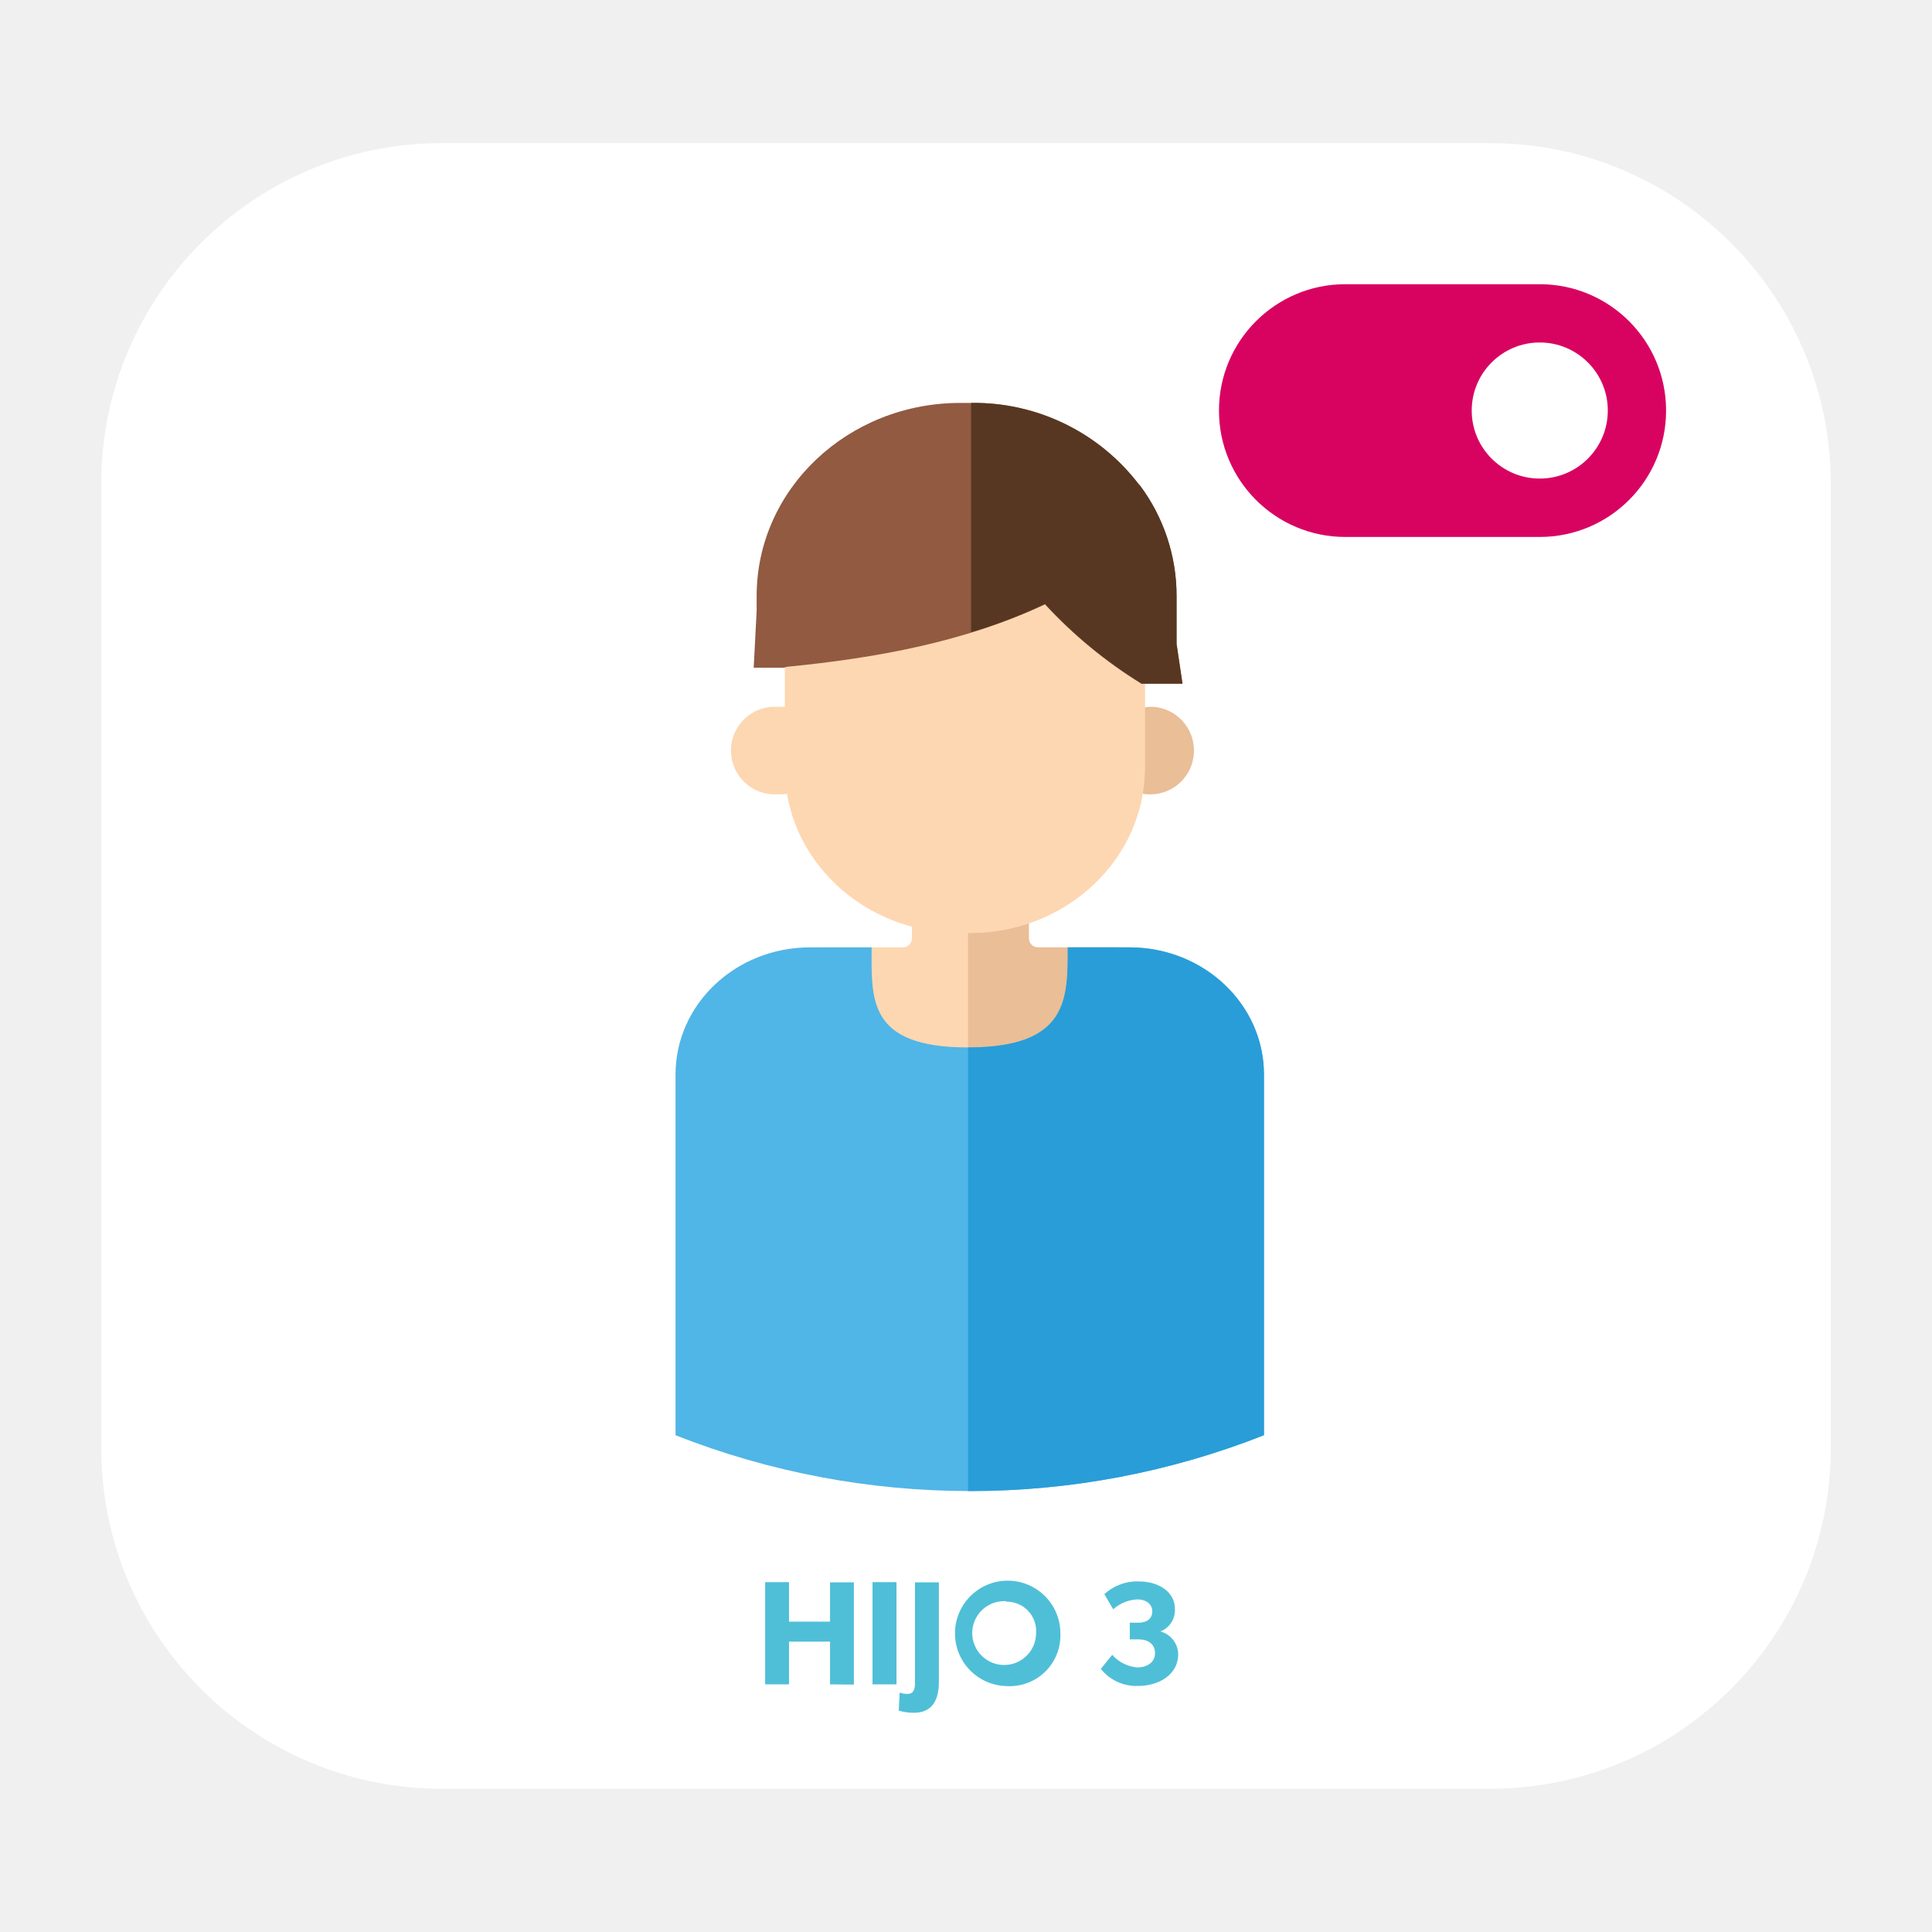
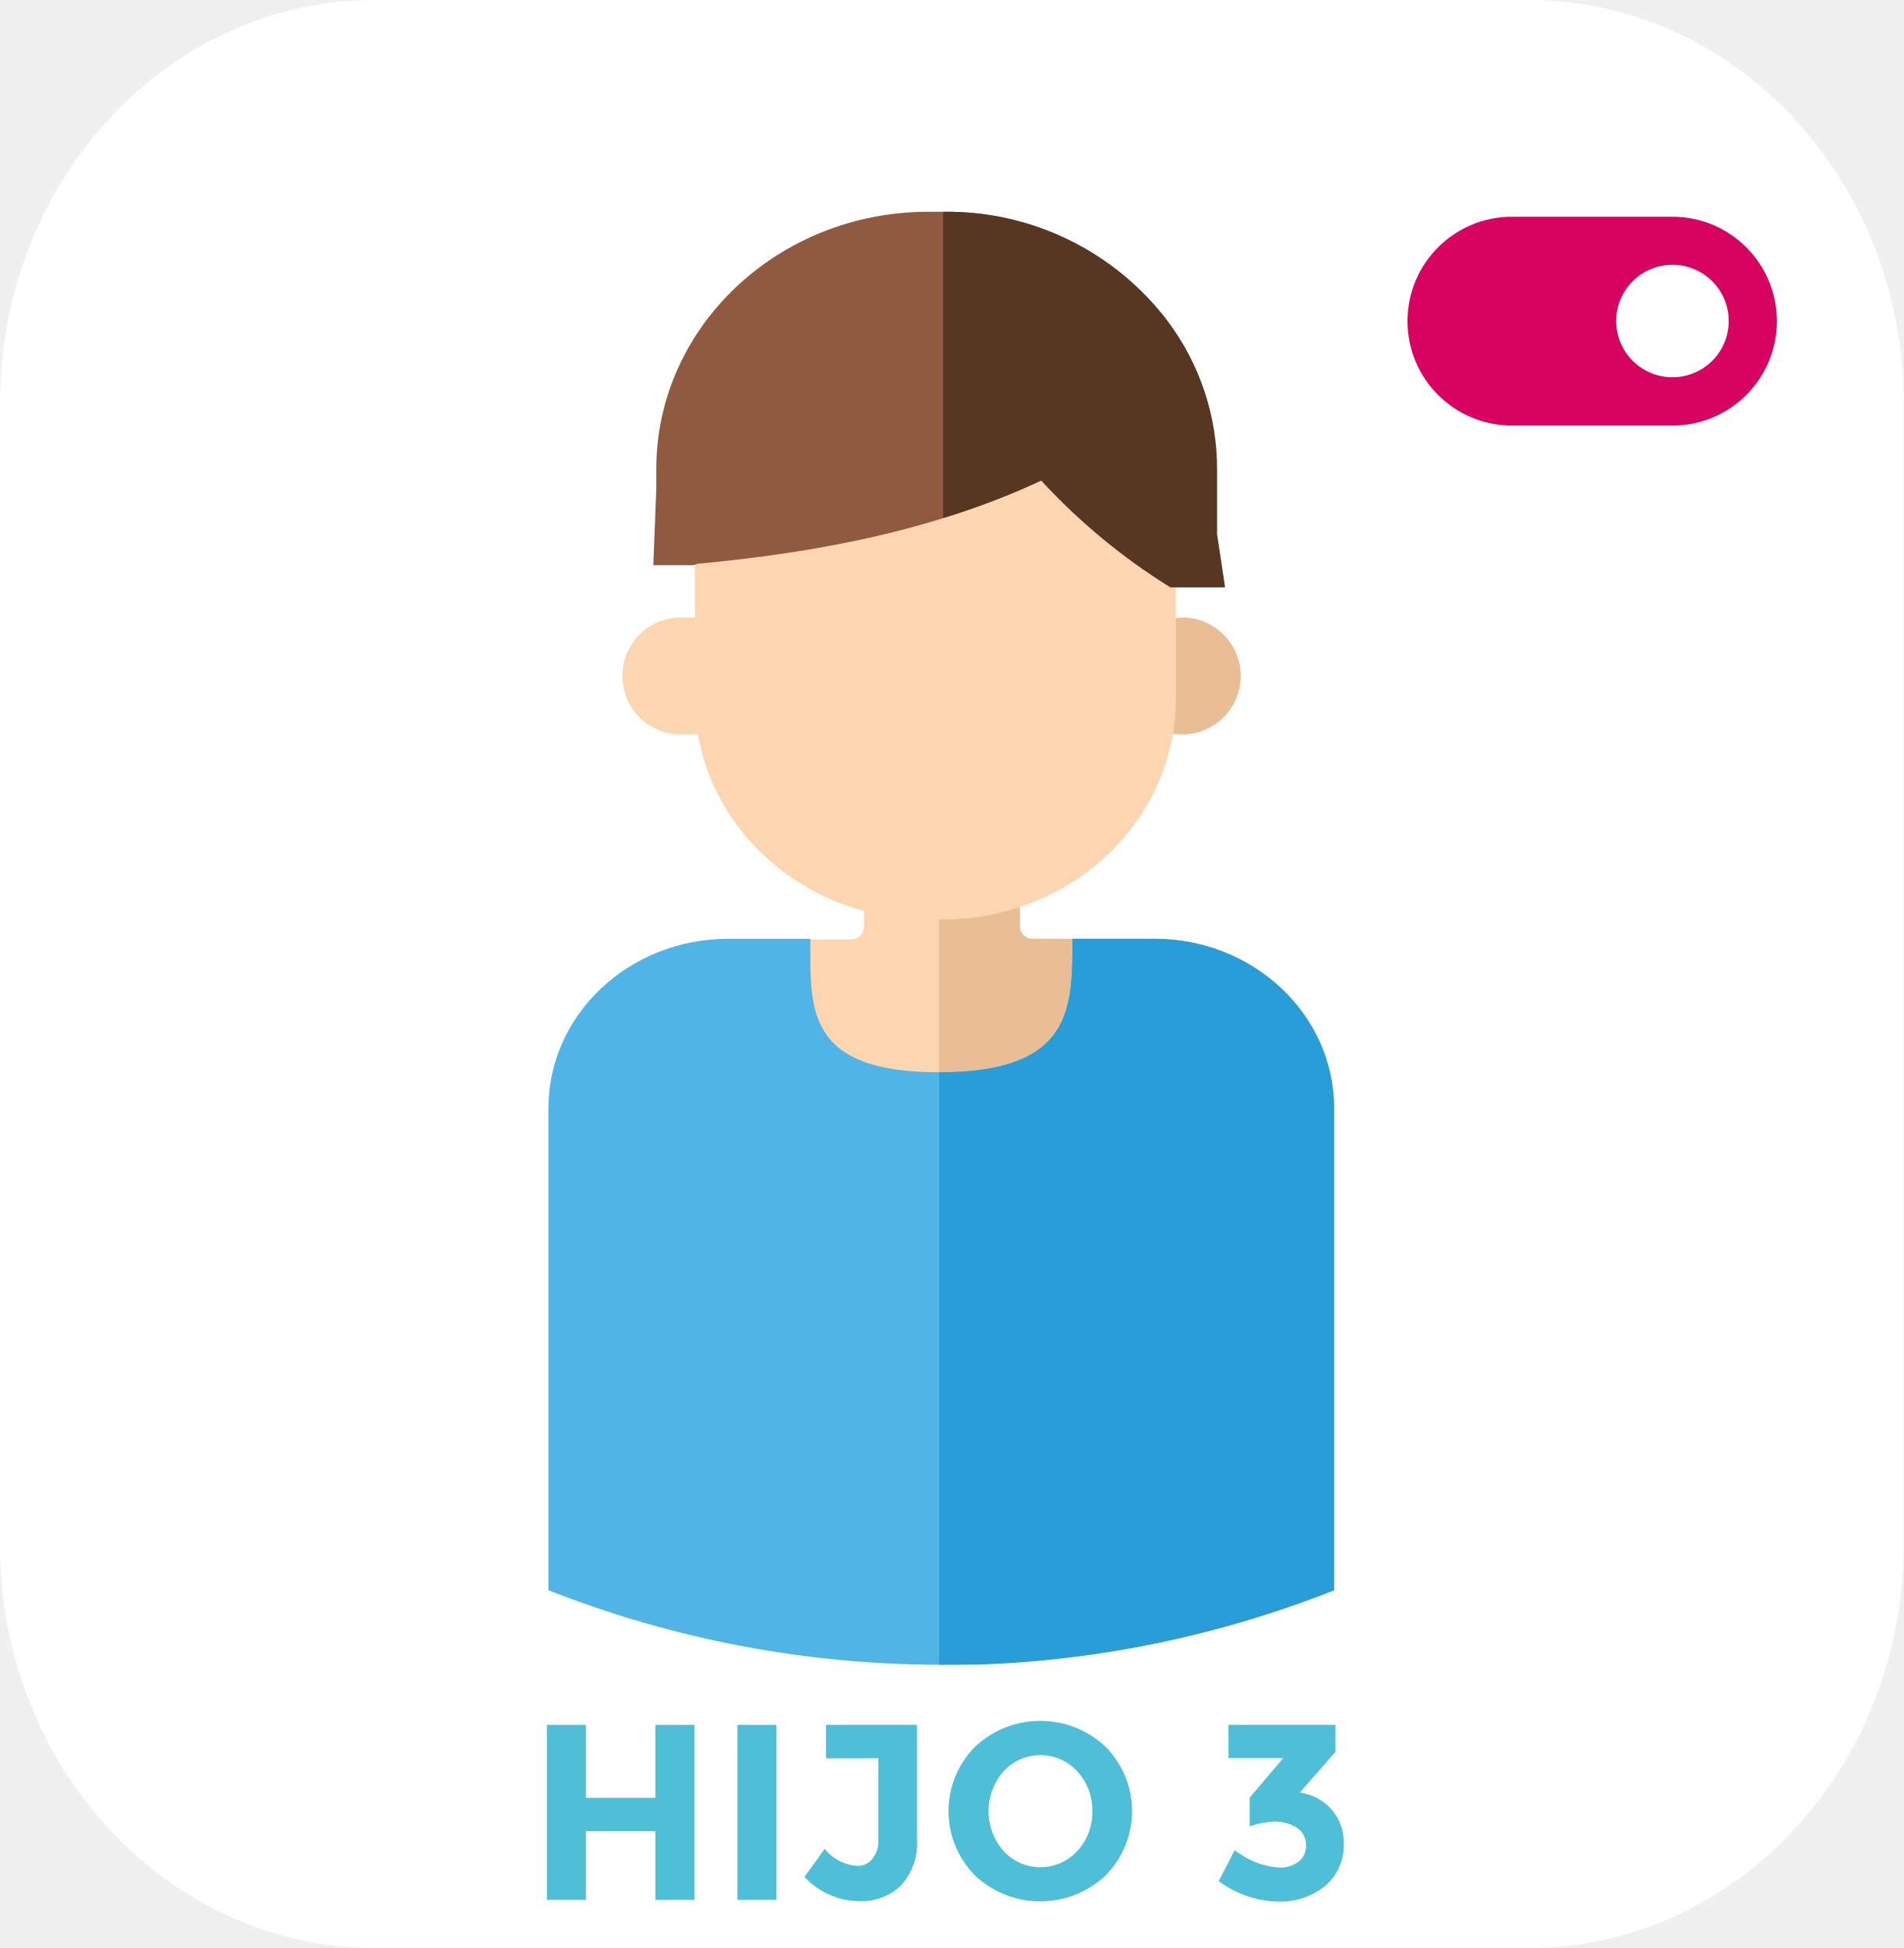
- <svg xmlns="http://www.w3.org/2000/svg" id="Layer_1" data-name="Layer 1" viewBox="0 0 170.08 170.08">
+ <svg xmlns="http://www.w3.org/2000/svg" viewBox="0 0 152.26 155.83">
  <defs>
-     <style>.cls-1{fill:none;}.cls-2{fill:#fff;}.cls-3{fill:#d80361;}.cls-4{clip-path:url(#clip-path);}.cls-5{fill:#fdd7b2;}.cls-6{fill:#eabe96;}.cls-7{fill:#50b5e7;}.cls-8{fill:#299dd8;}.cls-9{fill:#915a41;}.cls-10{fill:#573722;}.cls-11{isolation:isolate;}.cls-12{fill:#4fbfd7;}</style>
-     <clipPath id="clip-path">
-       <rect class="cls-1" x="59.47" y="35.47" width="51.8" height="95.79" />
+     <style>.cls-1{fill:none;}.cls-2{fill:#fff;}.cls-3{fill:#d80361;}.cls-4{fill:#4fbfd7;}.cls-5{clip-path:url(#clip-path);}.cls-6{fill:#fcd6b1;}.cls-7{fill:#eabe95;}.cls-8{fill:#50b4e7;}.cls-9{fill:#299dd7;}.cls-10{fill:#905a41;}.cls-11{fill:#573722;}</style>
+     <clipPath id="clip-path" transform="translate(-9.75 -5.79)">
+       <rect class="cls-1" x="53.61" y="22.73" width="62.85" height="116.22" />
    </clipPath>
  </defs>
-   <g id="Secure-3">
-     <rect id="Rectángulo_100-3" data-name="Rectángulo 100-3" class="cls-2" x="8.91" y="12.6" width="152.26" height="144.87" rx="30" />
-     <g id="Grupo_1239-3" data-name="Grupo 1239-3">
-       <rect id="Rectángulo_124-3" data-name="Rectángulo 124-3" class="cls-3" x="107.31" y="25.02" width="39.36" height="22.25" rx="11.12" />
-       <circle id="Elipse_54-11" data-name="Elipse 54-11" class="cls-2" cx="135.55" cy="36.14" r="5.99" />
+   <g id="pareja_copy" data-name="pareja copy">
+     <path id="Rectángulo_260" data-name="Rectángulo 260" class="cls-2" d="M39.75,5.79H132c16.57,0,30,14.45,30,32.27v91.29c0,17.82-13.43,32.27-30,32.27H39.75c-16.57,0-30-14.45-30-32.27V38.06C9.75,20.24,23.18,5.79,39.75,5.79Z" transform="translate(-9.75 -5.79)" />
+     <g id="Grupo_1288" data-name="Grupo 1288">
+       <rect id="Rectángulo_124-4" data-name="Rectángulo 124-4" class="cls-3" x="112.57" y="17.34" width="29.54" height="16.7" rx="8.35" />
+       <circle id="Elipse_54-12" data-name="Elipse 54-12" class="cls-2" cx="133.76" cy="25.68" r="4.5" />
    </g>
-   </g>
-   <g id="Hijo_3" data-name="Hijo 3">
-     <g id="Grupo_787-3" data-name="Grupo 787-3">
-       <g class="cls-4">
-         <g id="Grupo_724-3" data-name="Grupo 724-3">
-           <path id="Trazado_142-3" data-name="Trazado 142-3" class="cls-5" d="M90.48,82.63V77.28H80.28v5.35a.8.8,0,0,1-.82.77h-7v18.46h25.9V83.4h-7a.79.79,0,0,1-.82-.77" />
-           <path id="Trazado_143-3" data-name="Trazado 143-3" class="cls-6" d="M98.4,83.4h-7a.8.8,0,0,1-.82-.77V77.28H85.22v24.58H98.4Z" />
-           <path id="Trazado_144-3" data-name="Trazado 144-3" class="cls-5" d="M68.42,62.22a3.86,3.86,0,0,1,.44,7.71h-.44A3.86,3.86,0,0,1,68,62.22h.42" />
-           <path id="Trazado_145-3" data-name="Trazado 145-3" class="cls-6" d="M101.47,62.22a3.86,3.86,0,1,1-4.08,3.86,4,4,0,0,1,4.08-3.86" />
-           <path id="Trazado_146-3" data-name="Trazado 146-3" class="cls-5" d="M85.4,82.13h-.92c-8.5,0-15.39-6.52-15.39-14.55V54.3c0-8,6.89-14.55,15.39-14.55h.92c8.5,0,15.38,6.52,15.38,14.55V67.58c0,8-6.89,14.55-15.38,14.55" />
-           <path id="Trazado_147-3" data-name="Trazado 147-3" class="cls-5" d="M85.4,39.75h-.26V82.13h.26c8.5,0,15.39-6.52,15.39-14.55V54.3c0-8-6.89-14.55-15.39-14.55" />
-           <path id="Trazado_148-3" data-name="Trazado 148-3" class="cls-7" d="M99.44,83.4H94c0,4.51.12,8.81-8.78,8.81s-8.49-4.3-8.49-8.81H71.31c-6.54,0-11.84,5-11.84,11.19v31.76a70.73,70.73,0,0,0,51.8,0V94.59c0-6.18-5.3-11.19-11.83-11.19" />
-           <path id="Trazado_149-3" data-name="Trazado 149-3" class="cls-8" d="M99.44,83.4H94c0,4.51.08,8.81-8.78,8.81v39.05h.15a70.07,70.07,0,0,0,25.9-4.92V94.59c0-6.18-5.3-11.19-11.84-11.19" />
-           <path id="Trazado_150-3" data-name="Trazado 150-3" class="cls-9" d="M100.3,42.7a18.24,18.24,0,0,0-14.69-7.23H84.54c-9.9,0-17.93,7.59-17.93,17v1.31l-.26,5H69l.26-.08h0c8-.77,15.85-2.25,22.73-5.5a40.39,40.39,0,0,0,8.5,7l.53,0h3.07l-.52-3.5V52.43a16.2,16.2,0,0,0-3.25-9.73" />
-           <path id="Trazado_151-3" data-name="Trazado 151-3" class="cls-10" d="M100.3,42.7a18.27,18.27,0,0,0-14.69-7.23h-.12V55.66A47.07,47.07,0,0,0,92,53.17a40.13,40.13,0,0,0,8.5,7l.53,0h3.07l-.52-3.5V52.43a16.26,16.26,0,0,0-3.25-9.73" />
+     <path class="cls-4" d="M62.17,143.77h3.12v14H62.17v-5.5H56.61v5.5H53.49v-14h3.12v5.84h5.56Z" transform="translate(-9.75 -5.79)" />
+     <path class="cls-4" d="M68.73,143.77h3.12v14H68.73Z" transform="translate(-9.75 -5.79)" />
+     <path class="cls-4" d="M75.81,146.45v-2.68h7.28v9.12a5,5,0,0,1-1.29,3.74,4.56,4.56,0,0,1-3.31,1.24,6,6,0,0,1-4.4-1.94l1.62-2.24a3.61,3.61,0,0,0,2.64,1.36,1.48,1.48,0,0,0,1.13-.51A2.21,2.21,0,0,0,80,153v-6.56Z" transform="translate(-9.75 -5.79)" />
+     <path class="cls-4" d="M98.17,155.82a7.62,7.62,0,0,1-10.44,0,7.32,7.32,0,0,1,0-10.3,7.62,7.62,0,0,1,10.44,0,7.32,7.32,0,0,1,0,10.3Zm-1.06-5.14a4.57,4.57,0,0,0-1.2-3.19,4,4,0,0,0-5.9,0,4.83,4.83,0,0,0,0,6.37,4,4,0,0,0,5.9,0A4.53,4.53,0,0,0,97.11,150.68Z" transform="translate(-9.75 -5.79)" />
+     <path class="cls-4" d="M108,146.43v-2.66h8.56v2.16l-2.86,3.26a4.1,4.1,0,0,1,2.6,1.41,4,4,0,0,1,.92,2.61,4.26,4.26,0,0,1-1.49,3.45,5.73,5.73,0,0,1-3.81,1.25,8.29,8.29,0,0,1-4.7-1.64l1.28-2.48a6.4,6.4,0,0,0,3.54,1.4,2.48,2.48,0,0,0,1.55-.46,1.56,1.56,0,0,0,.61-1.33,1.61,1.61,0,0,0-.7-1.38,3.24,3.24,0,0,0-1.94-.51,6.81,6.81,0,0,0-1.86.38v-2.3l2.68-3.16Z" transform="translate(-9.75 -5.79)" />
+     <g id="Grupo_787" data-name="Grupo 787">
+       <g class="cls-5">
+         <g id="Grupo_724" data-name="Grupo 724">
+           <path id="Trazado_142" data-name="Trazado 142" class="cls-6" d="M91.23,80V73.46H78.85V80a1,1,0,0,1-1,.94H69.33v22.39h31.42V80.89H92.22a1,1,0,0,1-1-.94" transform="translate(-9.75 -5.79)" />
+           <path id="Trazado_143" data-name="Trazado 143" class="cls-7" d="M100.85,80.89H92.32a1,1,0,0,1-1-.94V73.46H84.85v29.82h16Z" transform="translate(-9.75 -5.79)" />
+           <path id="Trazado_144" data-name="Trazado 144" class="cls-6" d="M64.46,55.19A4.68,4.68,0,1,1,65,64.54h-.54a4.68,4.68,0,0,1-.5-9.35h.5" transform="translate(-9.75 -5.79)" />
+           <path id="Trazado_145" data-name="Trazado 145" class="cls-7" d="M104.56,55.19a4.68,4.68,0,1,1-4.94,4.68,4.81,4.81,0,0,1,4.94-4.68" transform="translate(-9.75 -5.79)" />
+           <path id="Trazado_146" data-name="Trazado 146" class="cls-6" d="M85.07,79.34H84c-10.31,0-18.67-7.9-18.67-17.65V45.57c0-9.74,8.36-17.64,18.67-17.64h1.11c10.32,0,18.68,7.9,18.68,17.64V61.69c0,9.75-8.36,17.65-18.68,17.65" transform="translate(-9.75 -5.79)" />
+           <path id="Trazado_147" data-name="Trazado 147" class="cls-6" d="M85.07,27.93h-.32V79.34h.31c10.32,0,18.68-7.9,18.68-17.65V45.57c0-9.74-8.36-17.64-18.68-17.64" transform="translate(-9.75 -5.79)" />
+           <path id="Trazado_148" data-name="Trazado 148" class="cls-8" d="M102.1,80.89H95.52c0,5.46.14,10.68-10.66,10.68s-10.3-5.22-10.3-10.68H68C60,80.89,53.61,87,53.61,94.46V133a85.79,85.79,0,0,0,62.85,0V94.46c0-7.5-6.43-13.57-14.36-13.57" transform="translate(-9.75 -5.79)" />
+           <path id="Trazado_149" data-name="Trazado 149" class="cls-9" d="M102.1,80.89H95.52c0,5.46.09,10.68-10.66,10.68V139H85a85,85,0,0,0,31.43-6V94.46c0-7.5-6.43-13.57-14.37-13.57" transform="translate(-9.75 -5.79)" />
+           <path id="Trazado_150" data-name="Trazado 150" class="cls-10" d="M103.15,31.5a22.13,22.13,0,0,0-17.82-8.77H84c-12,0-21.76,9.21-21.76,20.57v1.59L62,51h3.2l.32-.11h0C75.16,50,84.69,48.16,93,44.21a49.45,49.45,0,0,0,10.32,8.54l.63,0h3.74l-.64-4.24V43.3a19.67,19.67,0,0,0-3.94-11.8" transform="translate(-9.75 -5.79)" />
+           <path id="Trazado_151" data-name="Trazado 151" class="cls-11" d="M103.15,31.5a22.16,22.16,0,0,0-17.82-8.77h-.15v24.5a59.28,59.28,0,0,0,7.86-3,49.45,49.45,0,0,0,10.32,8.54l.63,0h3.74l-.64-4.24V43.3a19.67,19.67,0,0,0-3.94-11.8" transform="translate(-9.75 -5.79)" />
        </g>
-       </g>
-     </g>
-     <g id="HIJO_3-2" data-name="HIJO 3-2" class="cls-11">
-       <g class="cls-11">
-         <path class="cls-12" d="M73.07,148.28v-3.76H69.46v3.76h-2.1v-9h2.1v3.48h3.61V139.3h2.1v9Z" />
-         <path class="cls-12" d="M76.81,148.28v-9h2.11v9Z" />
-         <path class="cls-12" d="M80.46,150.78a4.4,4.4,0,0,1-1.34-.19L79.2,149a1.92,1.92,0,0,0,.7.12c.51,0,.65-.39.65-1V139.3h2.1v8.79C82.65,149.57,82.13,150.78,80.46,150.78Z" />
-         <path class="cls-12" d="M88.59,148.43a4.64,4.64,0,1,1,4.76-4.63A4.47,4.47,0,0,1,88.59,148.43Zm0-7.47a2.81,2.81,0,1,0,2.62,2.79A2.58,2.58,0,0,0,88.59,141Z" />
-         <path class="cls-12" d="M100.18,148.42a4,4,0,0,1-3.27-1.5l1-1.24a3.33,3.33,0,0,0,2.2,1.11c.88,0,1.57-.45,1.57-1.26s-.63-1.21-1.43-1.21h-.79v-1.47h.79c.7,0,1.19-.35,1.19-1s-.58-1.05-1.3-1.05a3.38,3.38,0,0,0-2.14.87l-.78-1.33a4.27,4.27,0,0,1,3.09-1.12c1.63,0,3.12.89,3.12,2.4a2,2,0,0,1-1.28,2v0a2.11,2.11,0,0,1,1.57,2.08C103.68,147.44,102,148.42,100.18,148.42Z" />
      </g>
    </g>
  </g>
</svg>
